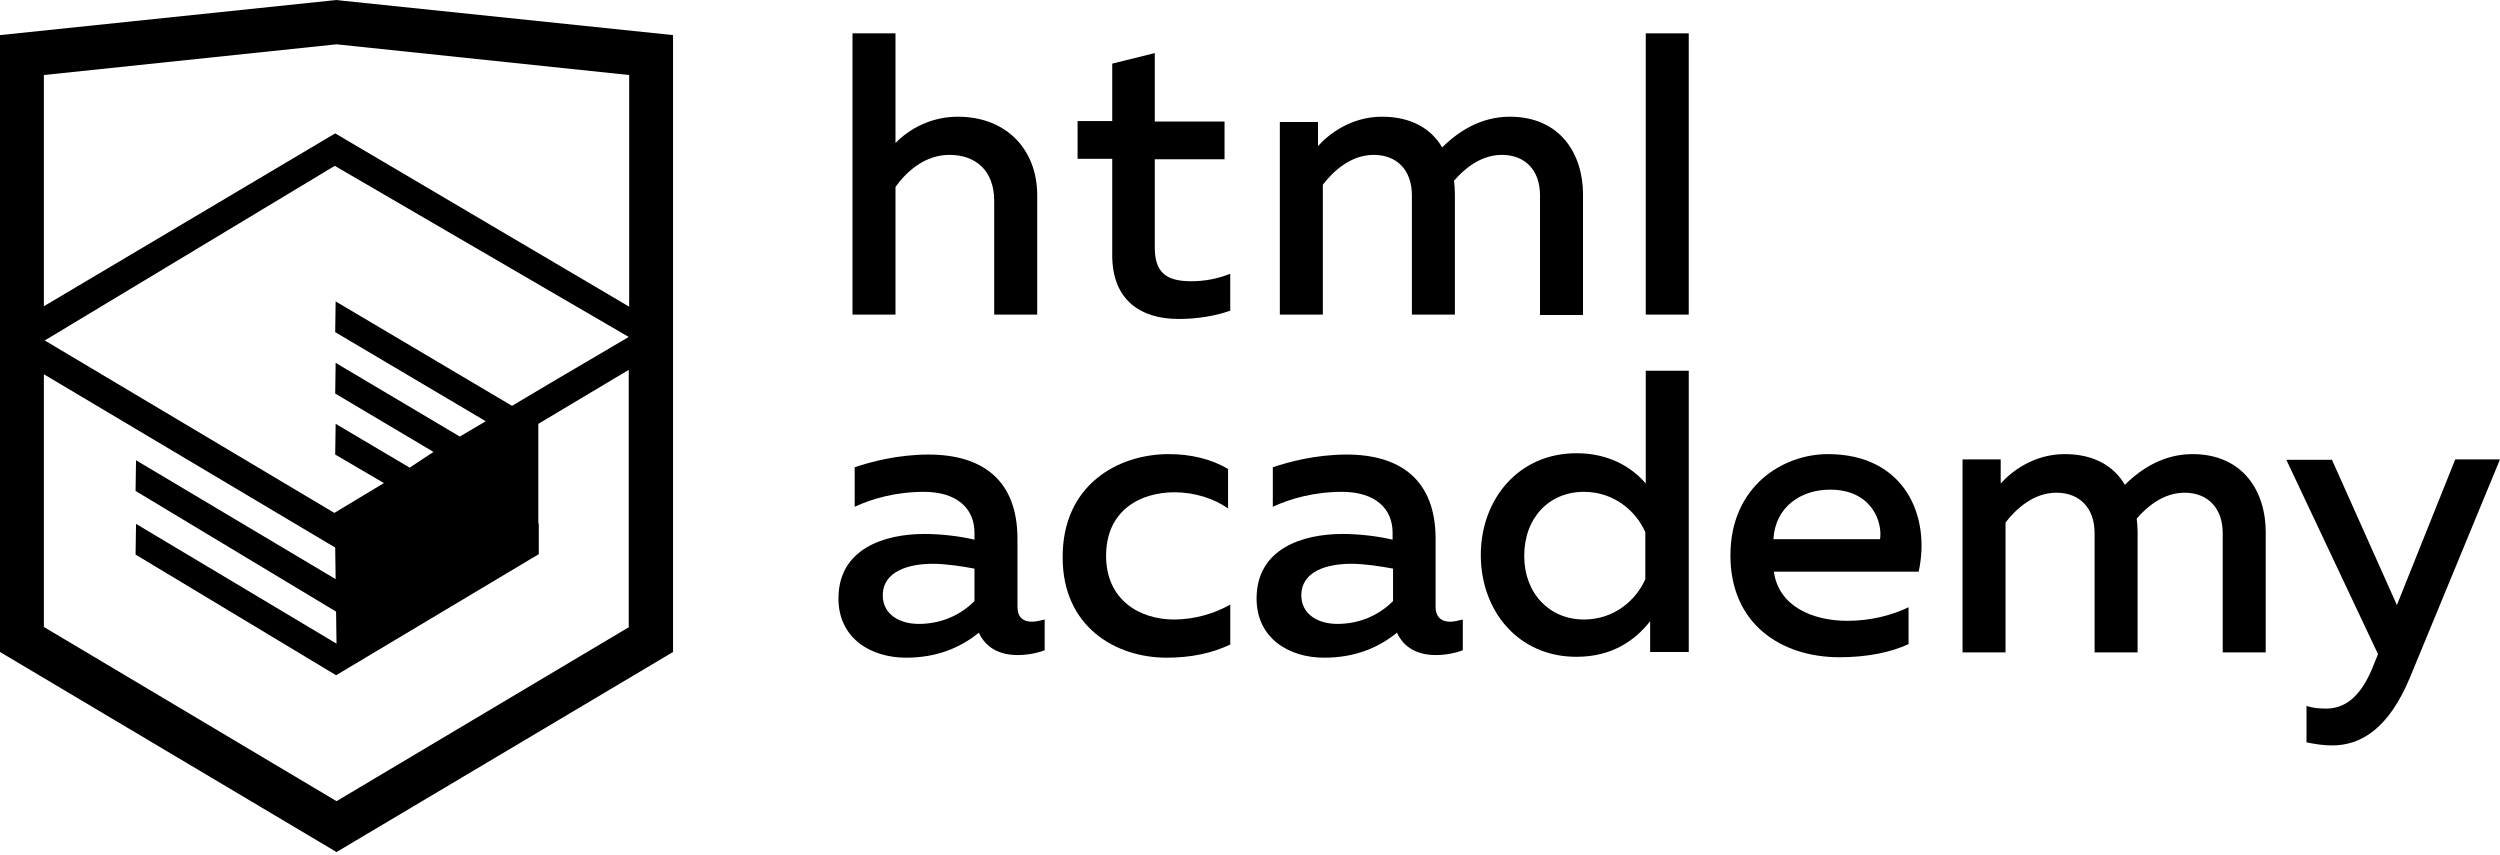
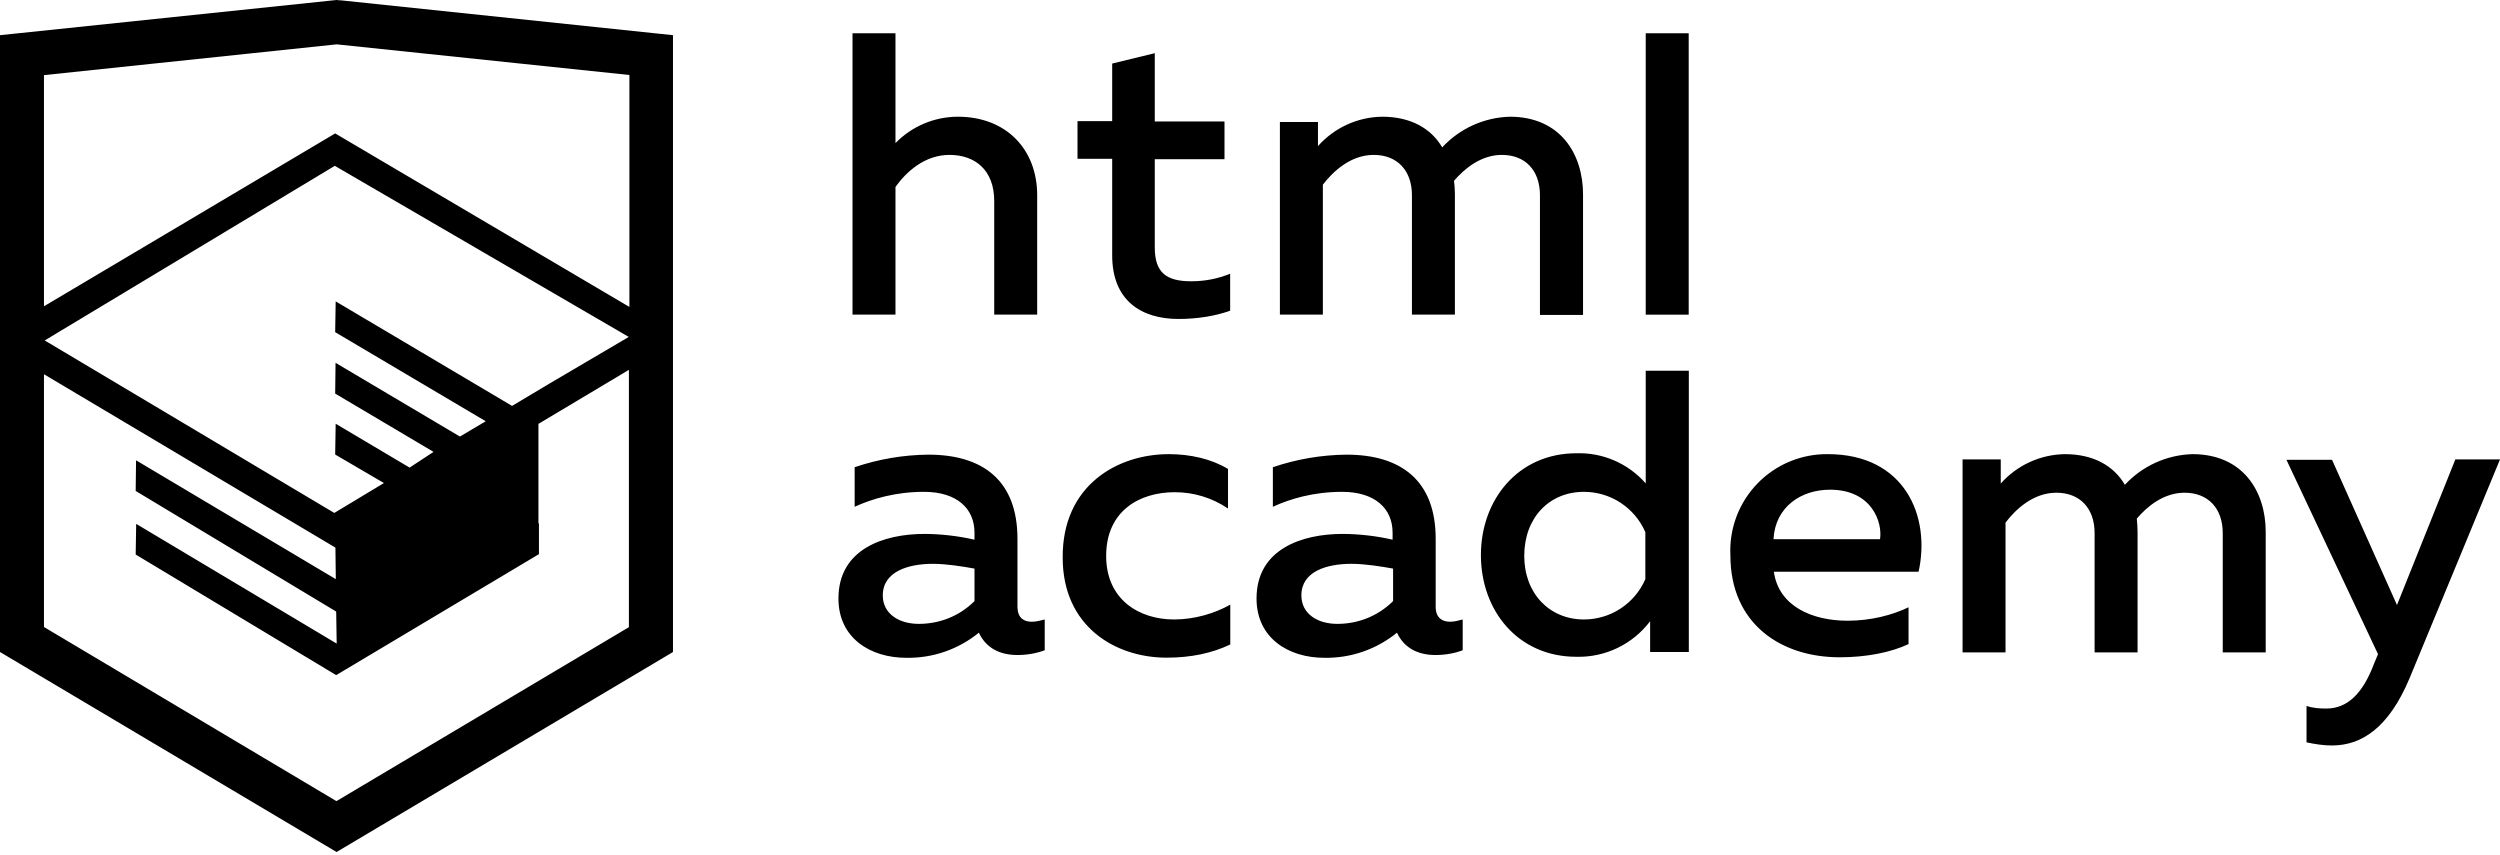
- <svg xmlns="http://www.w3.org/2000/svg" width="199" height="68" viewBox="0 0 199 68" fill="none">
-   <path d="M82.143 49.488C82.492 49.488 82.841 49.383 83.156 49.313V51.758C82.527 52.003 81.758 52.142 80.99 52.142C79.593 52.142 78.476 51.584 77.917 50.361C76.415 51.584 74.529 52.352 72.119 52.352C69.325 52.352 66.741 50.815 66.741 47.637C66.741 43.691 70.373 42.503 73.586 42.503C74.913 42.503 76.38 42.678 77.568 42.957V42.398C77.568 40.478 76.171 39.151 73.551 39.151C71.281 39.151 69.395 39.709 68.033 40.338V37.195C69.255 36.776 71.456 36.182 73.9 36.182C78.231 36.182 80.99 38.242 80.99 42.887V48.37C81.025 49.209 81.514 49.488 82.143 49.488ZM70.268 47.393C70.268 48.894 71.596 49.663 73.132 49.663C74.774 49.663 76.345 49.069 77.568 47.847V45.262C76.625 45.088 75.332 44.878 74.25 44.878C72.329 44.878 70.268 45.472 70.268 47.393Z" fill="black" />
-   <path d="M93.039 36.147C94.751 36.147 96.427 36.531 97.754 37.334V40.477C96.636 39.674 95.065 39.185 93.493 39.185C90.769 39.185 88.045 40.617 88.045 44.249C88.045 47.742 90.699 49.313 93.458 49.313C95.1 49.313 96.706 48.825 97.929 48.126V51.304C96.462 52.003 94.785 52.352 92.865 52.352C88.778 52.352 84.588 49.872 84.588 44.389C84.553 38.627 88.953 36.147 93.039 36.147Z" fill="black" />
-   <path d="M115.426 49.488C115.775 49.488 116.124 49.383 116.439 49.313V51.758C115.81 52.003 115.042 52.142 114.273 52.142C112.876 52.142 111.759 51.584 111.2 50.361C109.698 51.584 107.812 52.352 105.402 52.352C102.608 52.352 100.024 50.815 100.024 47.637C100.024 43.691 103.656 42.503 106.869 42.503C108.196 42.503 109.663 42.678 110.851 42.957V42.398C110.851 40.478 109.454 39.151 106.834 39.151C104.564 39.151 102.678 39.709 101.316 40.338V37.195C102.539 36.776 104.739 36.182 107.184 36.182C111.514 36.182 114.273 38.242 114.273 42.887V48.37C114.308 49.209 114.832 49.488 115.426 49.488ZM103.586 47.393C103.586 48.894 104.913 49.663 106.45 49.663C108.092 49.663 109.663 49.069 110.886 47.847V45.262C109.943 45.088 108.65 44.878 107.568 44.878C105.612 44.878 103.586 45.472 103.586 47.393Z" fill="black" />
-   <path d="M134.425 29.511V51.898H131.352V49.453C130.164 50.955 128.348 52.282 125.484 52.282C120.839 52.282 117.871 48.615 117.871 44.179C117.871 39.779 120.839 36.077 125.484 36.077C128.173 36.077 129.955 37.264 131.002 38.487V29.511H134.425ZM126.078 39.15C123.319 39.15 121.328 41.211 121.328 44.249C121.328 47.253 123.354 49.313 126.078 49.313C128.488 49.313 130.234 47.777 130.967 46.1V42.364C130.234 40.687 128.488 39.15 126.078 39.15Z" fill="black" />
-   <path d="M145.496 36.147C151.608 36.147 153.703 41.071 152.725 45.507H141.2C141.584 48.266 144.273 49.418 147.067 49.418C148.918 49.418 150.63 48.964 151.922 48.336V51.269C150.525 51.933 148.569 52.317 146.439 52.317C141.724 52.317 137.742 49.628 137.742 44.214C137.742 38.661 141.968 36.147 145.496 36.147ZM145.67 38.976C143.365 38.976 141.305 40.338 141.165 42.922H149.652C149.861 41.595 149.023 38.976 145.67 38.976Z" fill="black" />
-   <path d="M156.218 51.898V36.566H159.256V38.487C160.094 37.544 161.875 36.147 164.355 36.147C166.66 36.147 168.267 37.09 169.14 38.592C170.467 37.264 172.283 36.147 174.518 36.147C178.569 36.147 180.351 39.15 180.351 42.328V51.933H176.928V42.433C176.928 40.443 175.74 39.22 173.889 39.22C172.213 39.22 170.886 40.338 170.083 41.281C170.118 41.63 170.153 41.979 170.153 42.328V51.933H166.73V42.433C166.73 40.443 165.543 39.22 163.692 39.22C161.841 39.22 160.444 40.547 159.64 41.595V51.933H156.218V51.898Z" fill="black" />
-   <path d="M195.438 36.566H199L191.806 53.993C190.129 57.975 187.964 59.337 185.624 59.337C184.961 59.337 184.297 59.232 183.598 59.092V56.194C184.122 56.368 184.646 56.403 185.17 56.403C186.846 56.403 188.069 55.216 188.977 52.841L189.291 52.072L181.992 36.601H185.624L190.793 48.161L195.438 36.566Z" fill="black" />
-   <path d="M71.281 2.654V11.385C72.399 10.233 74.145 9.29 76.24 9.29C80.117 9.29 82.562 11.909 82.562 15.541V25.041H79.139V15.995C79.139 13.516 77.602 12.328 75.577 12.328C73.621 12.328 72.154 13.655 71.281 14.878V25.041H67.858V2.654H71.281Z" fill="black" />
-   <path d="M91.921 4.226V9.674H97.474V12.678H91.921V19.698C91.921 21.723 92.864 22.387 94.82 22.387C95.938 22.387 96.95 22.177 97.928 21.793V24.727C96.776 25.146 95.309 25.39 93.807 25.39C90.839 25.39 88.534 23.923 88.534 20.326V12.643H85.775V9.639H88.534V5.064L91.921 4.226Z" fill="black" />
-   <path d="M101.875 25.041V9.709H104.913V11.63C105.752 10.687 107.533 9.29 110.012 9.29C112.317 9.29 113.924 10.233 114.797 11.735C116.124 10.408 117.94 9.29 120.175 9.29C124.227 9.29 126.008 12.293 126.008 15.472V25.076H122.585V15.541C122.585 13.551 121.398 12.328 119.547 12.328C117.87 12.328 116.543 13.446 115.74 14.389C115.775 14.738 115.81 15.087 115.81 15.437V25.041H112.387V15.541C112.387 13.551 111.2 12.328 109.349 12.328C107.498 12.328 106.101 13.655 105.298 14.703V25.041H101.875Z" fill="black" />
-   <path d="M134.424 2.654H131.002V25.041H134.424V2.654Z" fill="black" />
-   <path d="M27.067 0.035L26.787 0L0 2.794V51.898L26.787 67.823L53.574 51.898V2.794L27.067 0.035ZM50.082 49.907L26.787 63.772L3.492 49.907V29.791L26.682 43.586L26.717 46.1L10.827 36.636L10.792 39.081L26.752 48.685L26.787 51.234L10.827 41.7L10.792 44.145L26.752 53.749L42.887 44.11V41.665H42.852V40.827V39.814V33.737L50.047 29.441V49.907H50.082ZM50.047 26.822L43.691 30.559L40.757 32.305L26.717 23.993L26.682 26.438L38.661 33.528L38.557 33.597L38.312 33.737L36.601 34.75L26.717 28.883L26.682 31.327L34.505 35.972L32.654 37.195L32.62 37.23L26.717 33.737L26.682 36.182L30.559 38.452L26.613 40.827L3.562 27.101L26.647 13.201L50.047 26.822ZM50.082 24.412L26.682 10.617L3.492 24.377V5.972L26.787 3.527L50.082 5.972V24.412Z" fill="black" />
+ <svg xmlns="http://www.w3.org/2000/svg" width="199" height="68" fill="none">
+   <path d="M82.14 49.49c.35 0 .7-.1 1.02-.18v2.45c-.63.24-1.4.38-2.17.38-1.4 0-2.51-.56-3.07-1.78a8.88 8.88 0 01-5.8 2c-2.8 0-5.38-1.54-5.38-4.72 0-3.95 3.63-5.14 6.85-5.14 1.32 0 2.79.18 3.98.46v-.56c0-1.92-1.4-3.25-4.02-3.25-2.27 0-4.15.56-5.52 1.19v-3.15a18.76 18.76 0 015.87-1c4.33 0 7.09 2.05 7.09 6.7v5.48c.04.84.52 1.12 1.15 1.12zm-11.87-2.1c0 1.5 1.33 2.27 2.86 2.27 1.64 0 3.22-.6 4.44-1.81v-2.59c-.95-.17-2.24-.38-3.32-.38-1.92 0-3.98.6-3.98 2.51zM93.04 36.15c1.71 0 3.39.38 4.71 1.18v3.15a7.5 7.5 0 00-4.26-1.3c-2.72 0-5.44 1.44-5.44 5.07 0 3.5 2.65 5.06 5.4 5.06 1.65 0 3.26-.49 4.48-1.18v3.17c-1.47.7-3.14 1.05-5.07 1.05-4.08 0-8.27-2.48-8.27-7.96-.04-5.76 4.36-8.24 8.45-8.24zM115.43 49.49c.34 0 .7-.1 1-.18v2.45c-.62.24-1.39.38-2.16.38-1.4 0-2.51-.56-3.07-1.78a8.88 8.88 0 01-5.8 2c-2.8 0-5.38-1.54-5.38-4.72 0-3.95 3.64-5.14 6.85-5.14 1.33 0 2.8.18 3.98.46v-.56c0-1.92-1.4-3.25-4.02-3.25-2.27 0-4.15.56-5.51 1.19v-3.15a18.77 18.77 0 015.86-1c4.33 0 7.1 2.05 7.1 6.7v5.48c.03.84.55 1.12 1.15 1.12zm-11.84-2.1c0 1.5 1.32 2.27 2.86 2.27 1.64 0 3.21-.6 4.44-1.81v-2.59c-.95-.17-2.24-.38-3.32-.38-1.96 0-3.98.6-3.98 2.51zM134.43 29.51V51.9h-3.08v-2.45a7.13 7.13 0 01-5.87 2.83c-4.64 0-7.6-3.66-7.6-8.1 0-4.4 2.96-8.1 7.6-8.1a7.03 7.03 0 015.52 2.4v-8.97h3.43zm-8.35 9.64c-2.76 0-4.75 2.06-4.75 5.1 0 3 2.02 5.06 4.75 5.06a5.33 5.33 0 004.89-3.21v-3.74a5.33 5.33 0 00-4.9-3.21zM145.5 36.15c6.1 0 8.2 4.92 7.22 9.36H141.2c.38 2.76 3.07 3.9 5.87 3.9 1.85 0 3.56-.45 4.85-1.07v2.93c-1.4.66-3.35 1.05-5.48 1.05-4.72 0-8.7-2.7-8.7-8.1a7.68 7.68 0 017.76-8.07zm.17 2.83c-2.3 0-4.36 1.36-4.5 3.94h8.48c.21-1.32-.63-3.94-3.98-3.94zM156.22 51.9V36.57h3.04v1.92a6.96 6.96 0 015.1-2.34c2.3 0 3.9.94 4.78 2.44a7.63 7.63 0 015.38-2.44c4.05 0 5.83 3 5.83 6.18v9.6h-3.42v-9.5c0-1.99-1.19-3.21-3.04-3.21-1.68 0-3 1.12-3.8 2.06.03.35.06.7.06 1.05v9.6h-3.42v-9.5c0-1.99-1.19-3.21-3.04-3.21s-3.25 1.33-4.05 2.38v10.33h-3.42v-.03zM195.44 36.57H199l-7.2 17.42c-1.67 3.98-3.84 5.35-6.18 5.35-.66 0-1.32-.1-2.02-.25v-2.9c.52.18 1.05.21 1.57.21 1.68 0 2.9-1.18 3.8-3.56l.32-.77L182 36.6h3.63l5.17 11.56 4.65-11.6zM71.28 2.65v8.74a6.95 6.95 0 014.96-2.1c3.88 0 6.32 2.62 6.32 6.25v9.5h-3.42V16c0-2.48-1.54-3.67-3.56-3.67-1.96 0-3.43 1.33-4.3 2.55v10.16h-3.42V2.65h3.42zM91.92 4.23v5.44h5.55v3h-5.55v7.03c0 2.02.94 2.69 2.9 2.69 1.12 0 2.13-.21 3.1-.6v2.94c-1.14.42-2.61.66-4.11.66-2.97 0-5.28-1.47-5.28-5.06v-7.69h-2.76v-3h2.76V5.06l3.4-.83zM101.88 25.04V9.71h3.03v1.92a6.96 6.96 0 015.1-2.34c2.3 0 3.91.94 4.79 2.44a7.63 7.63 0 015.38-2.44c4.05 0 5.83 3 5.83 6.18v9.6h-3.43v-9.53c0-1.99-1.18-3.21-3.03-3.21-1.68 0-3 1.12-3.81 2.06.04.35.07.7.07 1.05v9.6h-3.42v-9.5c0-1.99-1.19-3.21-3.04-3.21s-3.25 1.33-4.05 2.37v10.34h-3.42zM134.42 2.65H131v22.4h3.42V2.64zM27.07.03L26.79 0 0 2.8v49.1l26.79 15.92L53.57 51.9V2.8L27.07.02zm23.01 49.88l-23.3 13.86L3.5 49.91V29.79l23.2 13.8.03 2.51-15.9-9.46-.03 2.44 15.96 9.6.04 2.55-15.96-9.53-.04 2.44 15.96 9.6 16.14-9.63v-2.45h-.04v-7.92l7.2-4.3v20.47h.03zm-.03-23.09l-6.36 3.74-2.93 1.75-14.04-8.32-.04 2.45 11.98 7.09-.1.07-.25.14-1.7 1.01-9.9-5.87-.03 2.45 7.83 4.64-1.86 1.22-.03.04-5.9-3.5-.04 2.45 3.88 2.27-3.95 2.38L3.56 27.1l23.09-13.9 23.4 13.62zm.03-2.4l-23.4-13.8L3.5 24.38V5.98l23.3-2.45 23.3 2.44v18.44z" fill="#000" />
</svg>
